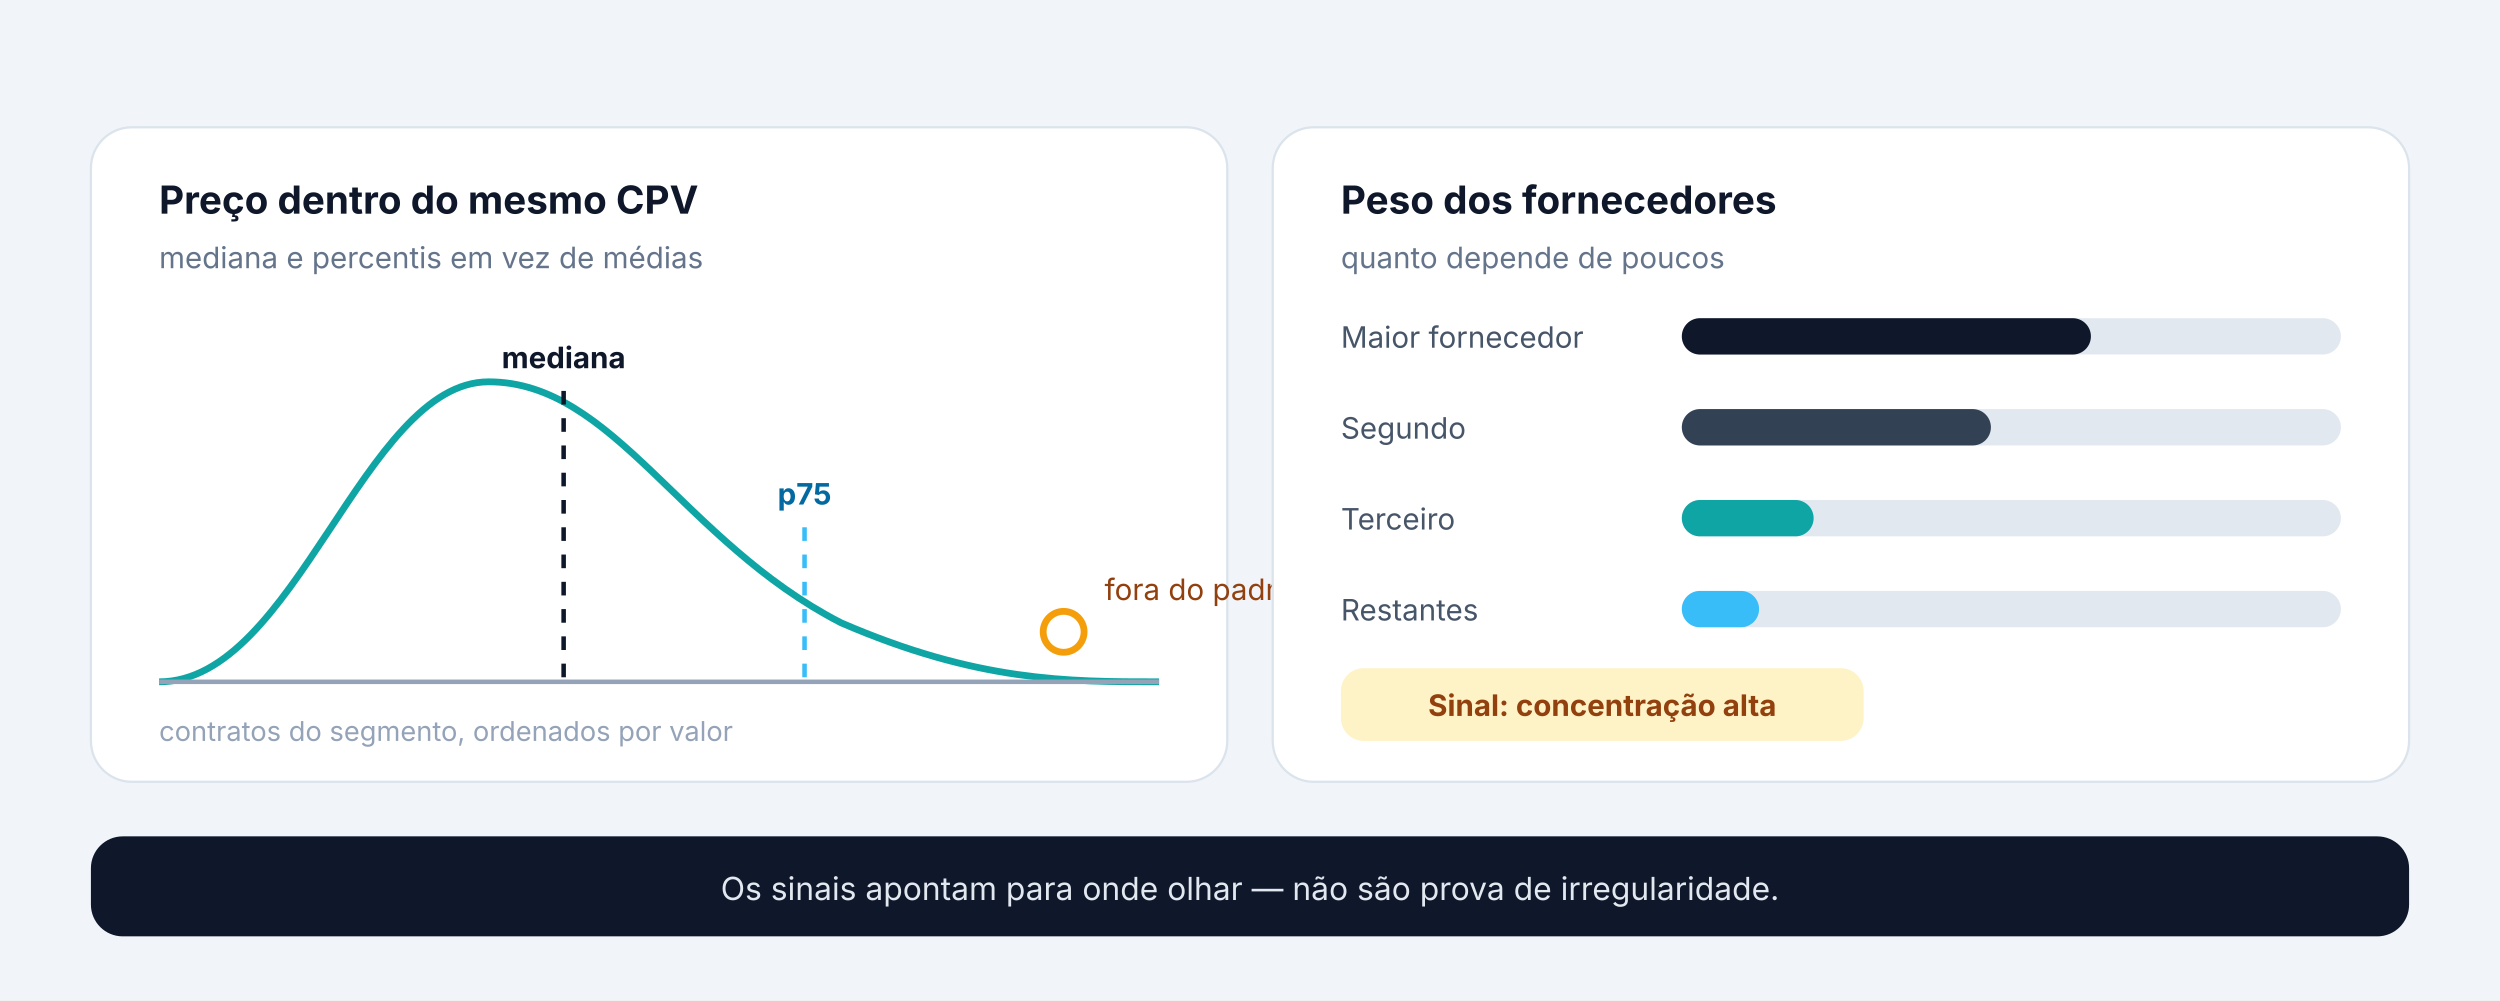
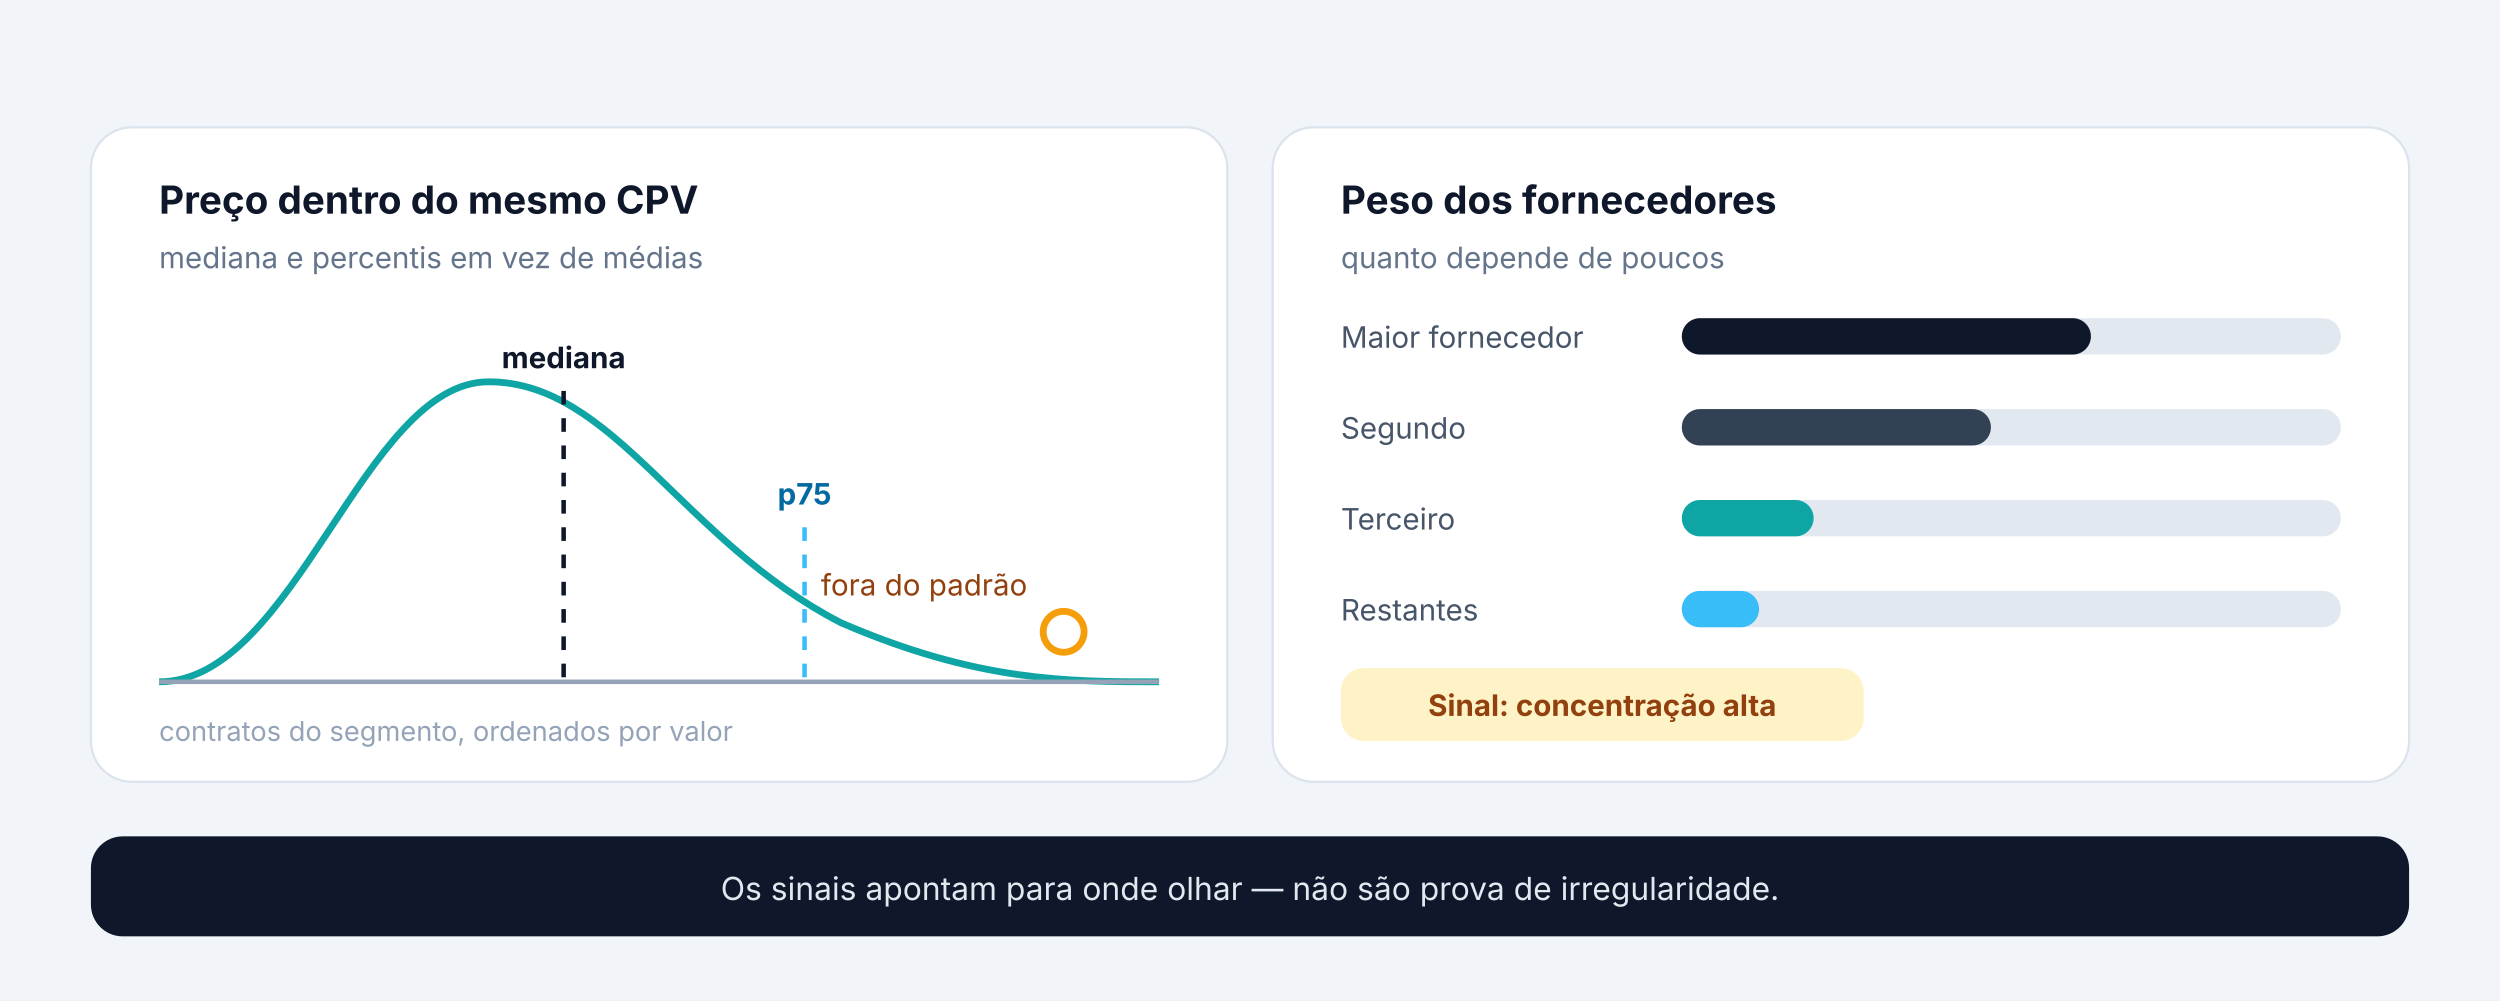
<svg xmlns="http://www.w3.org/2000/svg" viewBox="0 0 1100 440" width="1100" height="440" role="img" aria-label="Concentração de mercado e preço dentro do mesmo CPV">
  <rect width="1100" height="440" fill="#f1f5f9" />
  <rect x="40" y="56" width="500" height="288" rx="18" fill="#ffffff" stroke="#dbe3ec" />
  <text x="70" y="94" font-family="Inter, Segoe UI, Helvetica, Arial, sans-serif" font-size="17" font-weight="700" fill="#0f172a">Preço dentro do mesmo CPV</text>
  <text x="70" y="118" font-family="Inter, Segoe UI, Helvetica, Arial, sans-serif" font-size="13" fill="#64748b">mediana e percentis em vez de médias</text>
  <path d="M70 300 C130 300 160 168 215 168 C270 168 300 238 370 274 C430 300 470 300 510 300" fill="none" stroke="#0ea5a4" stroke-width="3" />
  <path d="M70 300 L510 300" stroke="#94a3b8" stroke-width="2" />
  <path d="M248 172 L248 300" stroke="#0f172a" stroke-width="2" stroke-dasharray="6 6" />
  <text x="248" y="162" font-family="Inter, Segoe UI, Helvetica, Arial, sans-serif" font-size="13" font-weight="700" fill="#0f172a" text-anchor="middle">mediana</text>
  <path d="M354 232 L354 300" stroke="#38bdf8" stroke-width="2" stroke-dasharray="6 6" />
  <text x="354" y="222" font-family="Inter, Segoe UI, Helvetica, Arial, sans-serif" font-size="13" font-weight="700" fill="#0369a1" text-anchor="middle">p75</text>
  <circle cx="468" cy="278" r="9" fill="#ffffff" stroke="#f59e0b" stroke-width="3" />
-   <text x="486" y="264" font-family="Inter, Segoe UI, Helvetica, Arial, sans-serif" font-size="13" fill="#92400e">fora do padrão</text>
+   <text x="452" y="262" font-family="Inter, Segoe UI, Helvetica, Arial, sans-serif" font-size="13" fill="#92400e" text-anchor="end">fora do padrão</text>
  <text x="70" y="326" font-family="Inter, Segoe UI, Helvetica, Arial, sans-serif" font-size="12" fill="#94a3b8">contratos do segmento, ordenados por valor</text>
  <rect x="560" y="56" width="500" height="288" rx="18" fill="#ffffff" stroke="#dbe3ec" />
  <text x="590" y="94" font-family="Inter, Segoe UI, Helvetica, Arial, sans-serif" font-size="17" font-weight="700" fill="#0f172a">Peso dos fornecedores</text>
  <text x="590" y="118" font-family="Inter, Segoe UI, Helvetica, Arial, sans-serif" font-size="13" fill="#64748b">quanto depende de poucos</text>
  <g font-family="Inter, Segoe UI, Helvetica, Arial, sans-serif" font-size="13" fill="#475569">
    <text x="590" y="153">Maior fornecedor</text>
    <text x="590" y="193">Segundo</text>
    <text x="590" y="233">Terceiro</text>
    <text x="590" y="273">Restantes</text>
  </g>
  <g>
    <rect x="740" y="140" width="290" height="16" rx="8" fill="#e2e8f0" />
    <rect x="740" y="140" width="180" height="16" rx="8" fill="#0f172a" />
    <rect x="740" y="180" width="290" height="16" rx="8" fill="#e2e8f0" />
    <rect x="740" y="180" width="136" height="16" rx="8" fill="#334155" />
    <rect x="740" y="220" width="290" height="16" rx="8" fill="#e2e8f0" />
    <rect x="740" y="220" width="58" height="16" rx="8" fill="#0ea5a4" />
    <rect x="740" y="260" width="290" height="16" rx="8" fill="#e2e8f0" />
    <rect x="740" y="260" width="34" height="16" rx="8" fill="#38bdf8" />
  </g>
  <rect x="590" y="294" width="230" height="32" rx="10" fill="#fef3c7" />
  <text x="705" y="315" font-family="Inter, Segoe UI, Helvetica, Arial, sans-serif" font-size="13" font-weight="700" fill="#92400e" text-anchor="middle">Sinal: concentração alta</text>
  <rect x="40" y="368" width="1020" height="44" rx="14" fill="#0f172a" />
  <text x="550" y="396" font-family="Inter, Segoe UI, Helvetica, Arial, sans-serif" font-size="14" fill="#e2e8f0" text-anchor="middle">Os sinais apontam para onde olhar — não são prova de irregularidade.</text>
</svg>
